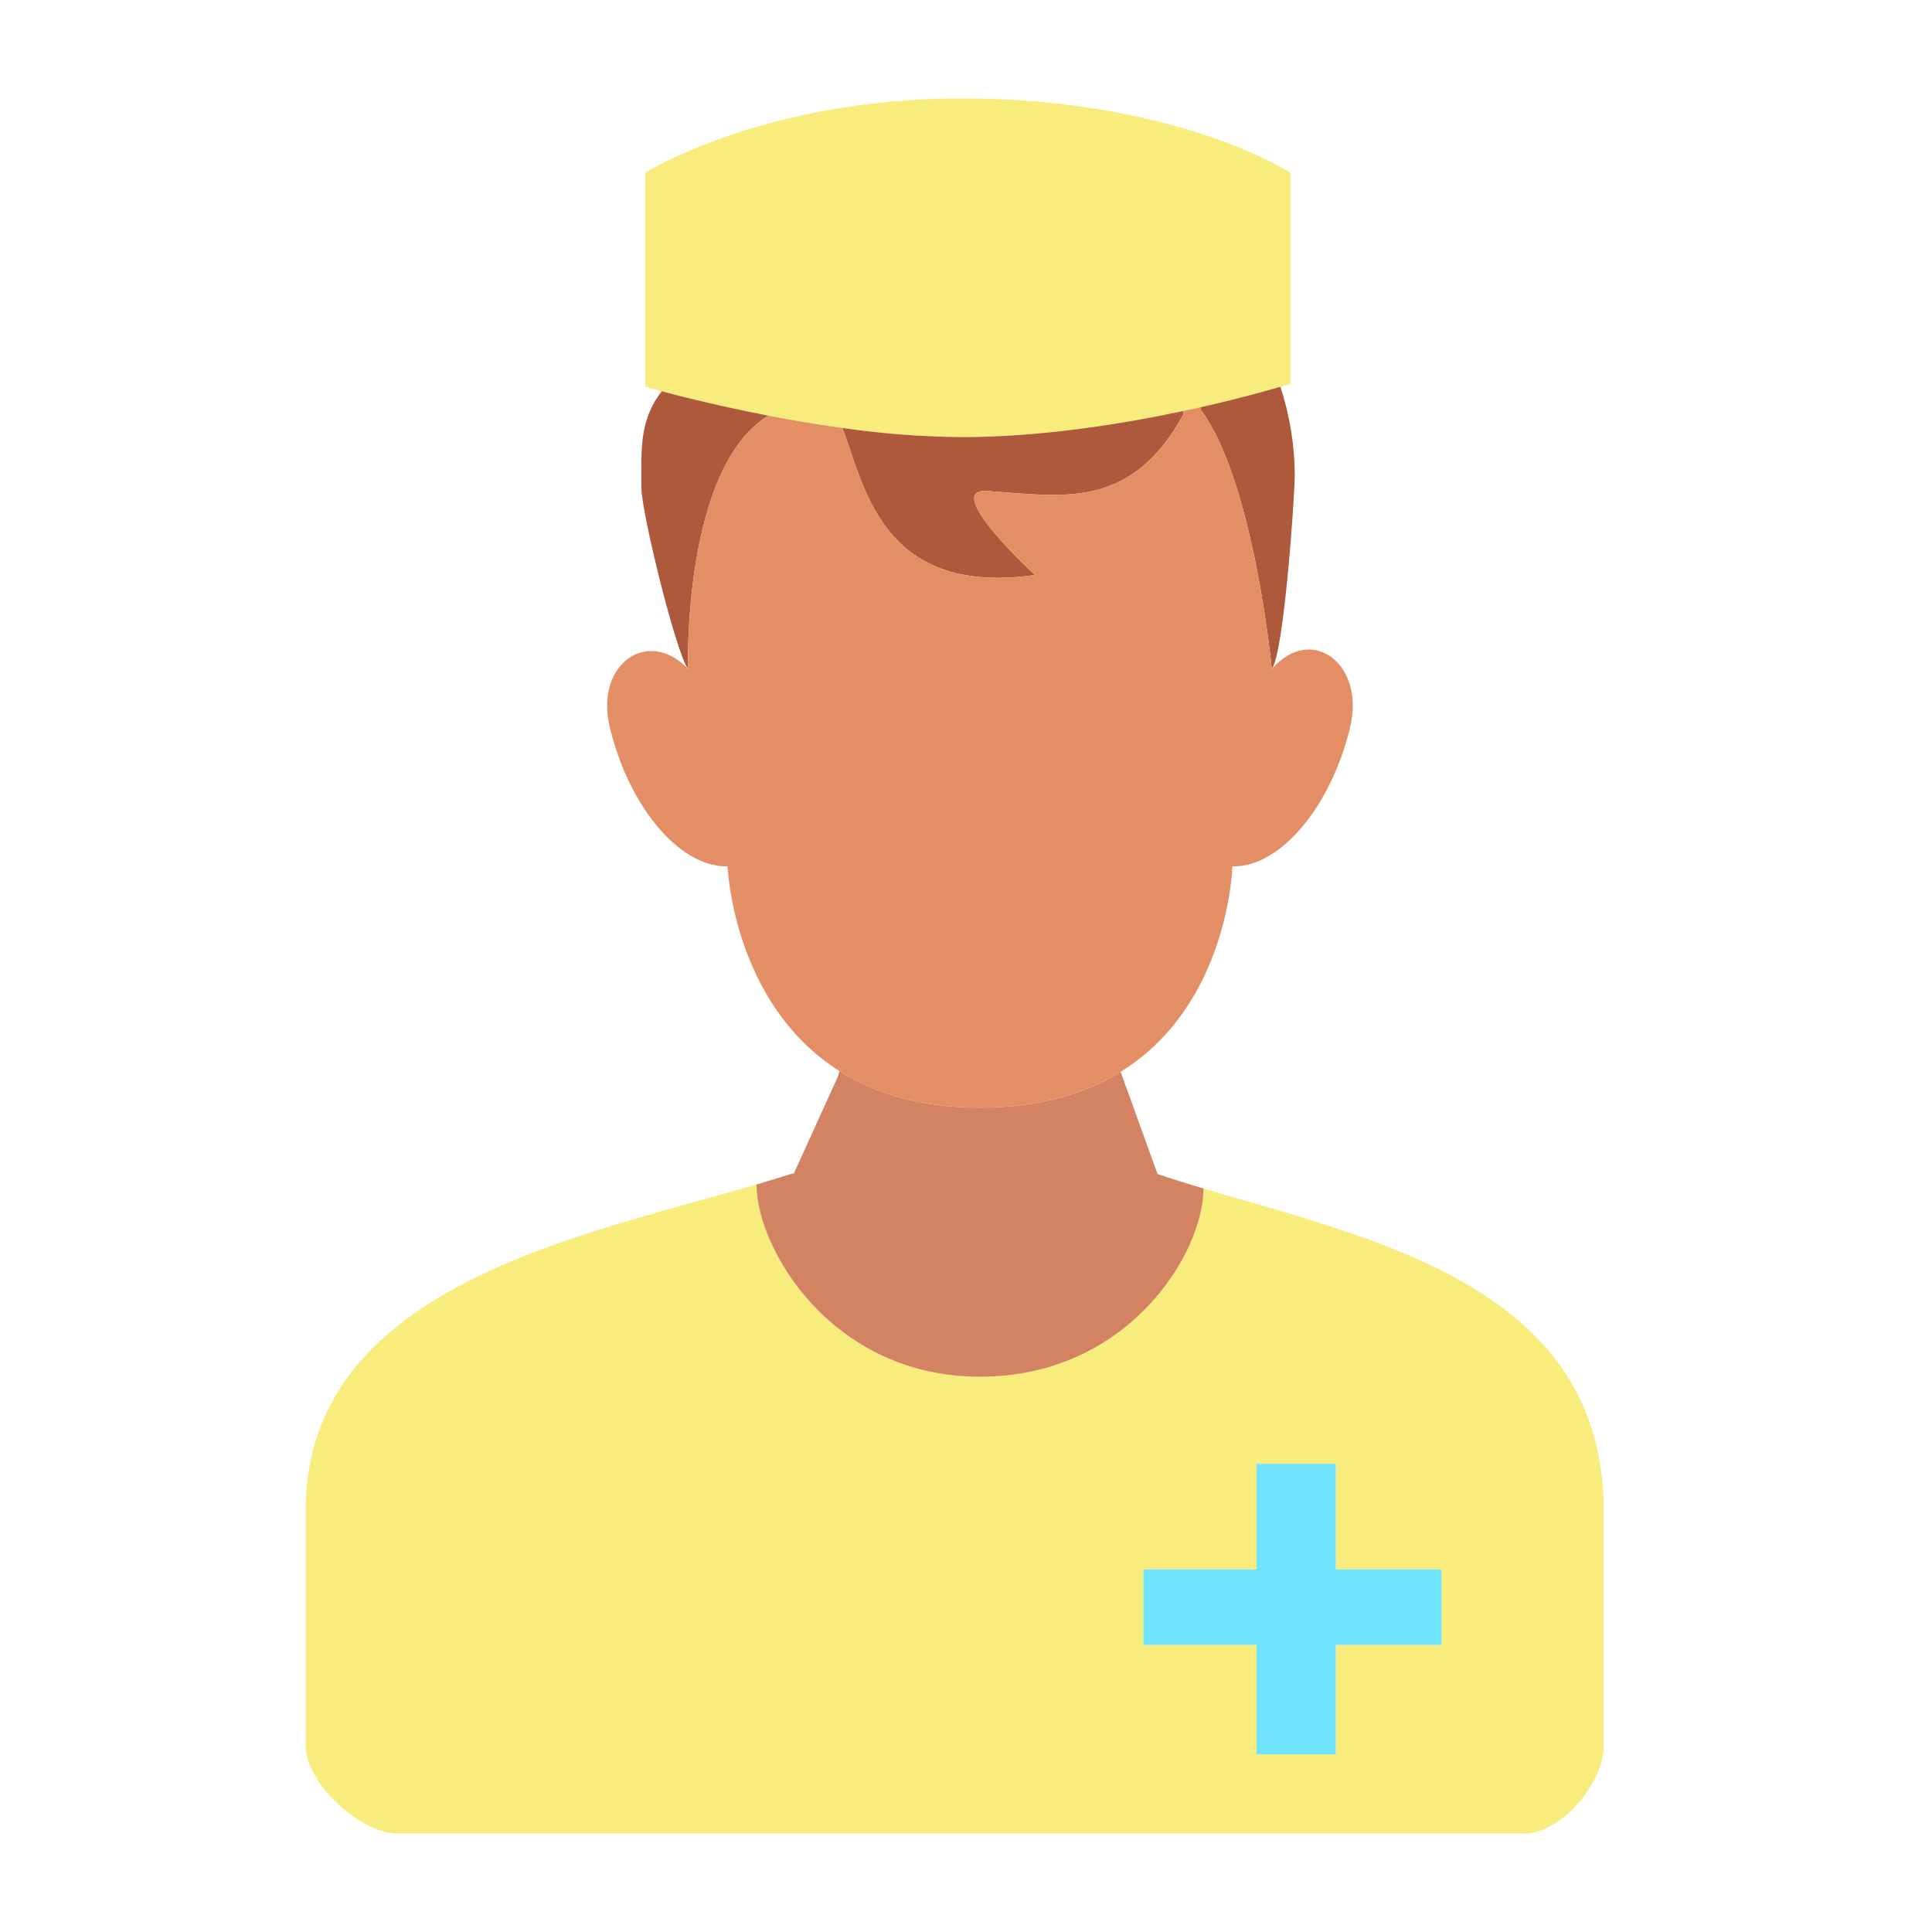
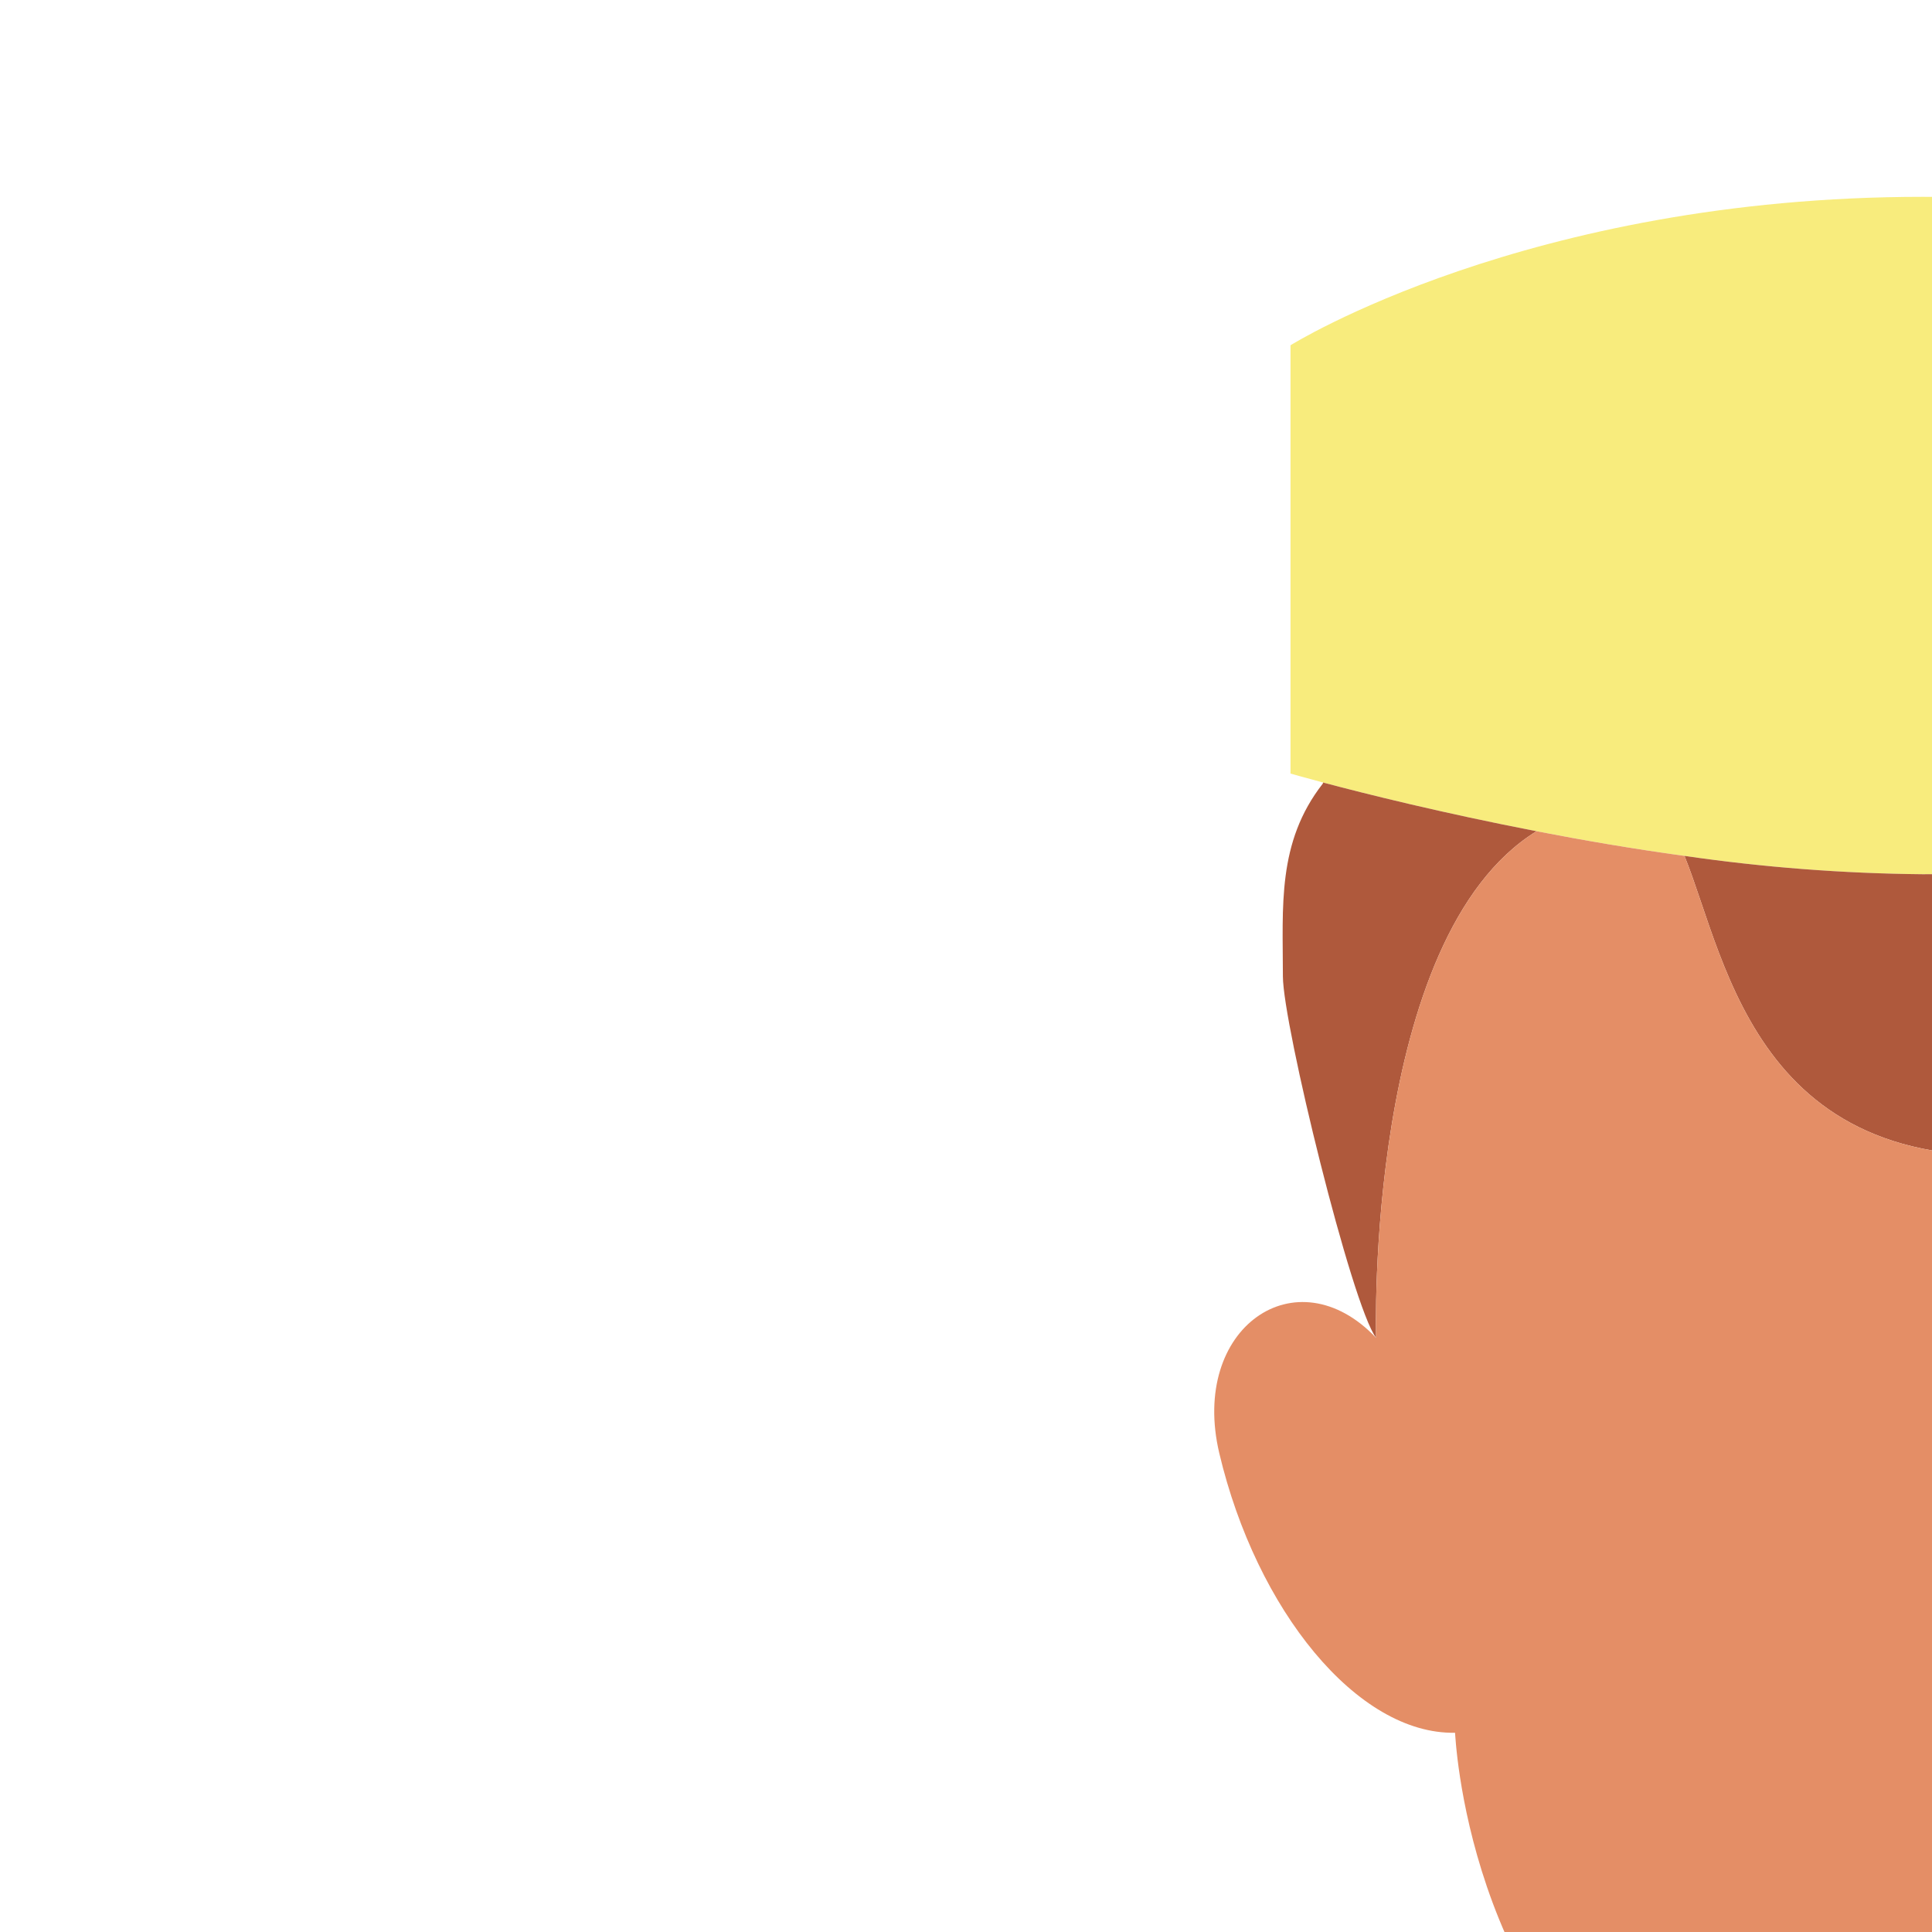
- <svg xmlns="http://www.w3.org/2000/svg" id="Layer_1" data-name="Layer 1" viewBox="0 0 512 512" width="512" height="512">
+ <svg xmlns="http://www.w3.org/2000/svg" id="Layer_1" data-name="Layer 1" viewBox="0 0 256 256" width="256" height="256">
  <path d="M223.2,113.41c-6.85-.94-13.49-2.08-19.6-3.27-12.48-2.41-22.79-4.99-28.28-6.45-2.77-.74-4.32-1.19-4.32-1.19V45.75s31.42-19.67,83.78-19.67c57.04,0,87.22,19.71,87.22,19.71v55.89s-.94.3-2.68.81c-3.78,1.11-11.35,3.22-21.24,5.45-1.45.32-2.96.66-4.52.98-16.38,3.49-37.84,6.92-58.78,6.92A234.547,234.547,0,0,1,223.2,113.41Z" style="fill:#f8ec7d" />
  <path d="M425,400.29v62.37c0,9.87-11.27,23.26-21.14,23.26H105.4c-9.87,0-24.4-13.39-24.4-23.26V400.29c0-59.16,72.3-72.59,119.45-86.38l.04.14c0,16.63,19.74,50.8,59.21,50.8s59.21-33,59.21-49.63l.07-.24C364.02,328.44,425,340.97,425,400.29Zm-43,35.63v-20H354v-28H333v28H303v20h30v29h21v-29Z" style="fill:#f8ec7d" />
  <polygon points="382 415.92 382 435.92 354 435.92 354 464.92 333 464.92 333 435.92 303 435.92 303 415.92 333 415.92 333 387.92 354 387.92 354 415.92 382 415.92" style="fill:#6fe3ff" />
  <path d="M339.35,102.58a76.822,76.822,0,0,1,3.78,23.2c0,5.54-2.86,47.27-6.08,51.5,0,0-4.79-49.94-18.81-68.65l-.16-.69c9.89-2.23,17.46-4.34,21.24-5.45Z" style="fill:#af593c" />
  <path d="M313.56,108.92l.15.71c-13.97,25.73-32.25,21.86-52.01,20.49-12.59-.87,12.58,22.26,12.58,22.26-41.41,5.92-45.35-24.88-51.08-38.97a234.547,234.547,0,0,0,31.58,2.43C275.72,115.84,297.18,112.41,313.56,108.92Z" style="fill:#af593c" />
  <path d="M175.32,103.69c5.49,1.46,15.8,4.04,28.28,6.45-22.81,14.06-21.26,67.13-21.26,67.13-3.21-4.23-12.35-41.53-12.35-47.9,0-9.24-.8-17.75,5.29-25.54Z" style="fill:#af593c" />
  <path d="M306.69,311.1v.01c3.91,1.32,8.03,2.6,12.29,3.87l-.07.24c0,16.63-19.74,49.63-59.21,49.63s-59.21-34.17-59.21-50.8l-.04-.14c3.26-.95,6.4-1.91,9.39-2.88h.52l11.74-25.85.36-1.35c9.24,5.84,21.35,9.7,37.24,9.7,15.91,0,28.03-3.77,37.26-9.48.01,0,.01-.01.02-.01l9.74,26.99Z" style="fill:#d38262" />
  <path d="M337.05,177.28c10.56-12.03,24.7-1.34,20.79,15.27-4.92,20.8-18.3,37.29-31.23,37.05-.05,0-.85,36.62-29.63,54.44-.01,0-.01.01-.02.01-9.23,5.71-21.35,9.48-37.26,9.48-15.89,0-28-3.86-37.24-9.7-28.32-17.88-29.61-54.23-29.66-54.23-12.94.24-26.32-16.25-31.24-37.05-3.92-16.61,10.23-26.4,20.78-15.28,0,0-1.55-53.07,21.26-67.13,6.11,1.19,12.75,2.33,19.6,3.27,5.73,14.09,9.67,44.89,51.08,38.97,0,0-25.17-23.13-12.58-22.26,19.76,1.37,38.04,5.24,52.01-20.49l-.15-.71c1.56-.32,3.07-.66,4.52-.98l.16.69C332.26,127.34,337.05,177.28,337.05,177.28Z" style="fill:#e48e66" />
</svg>
